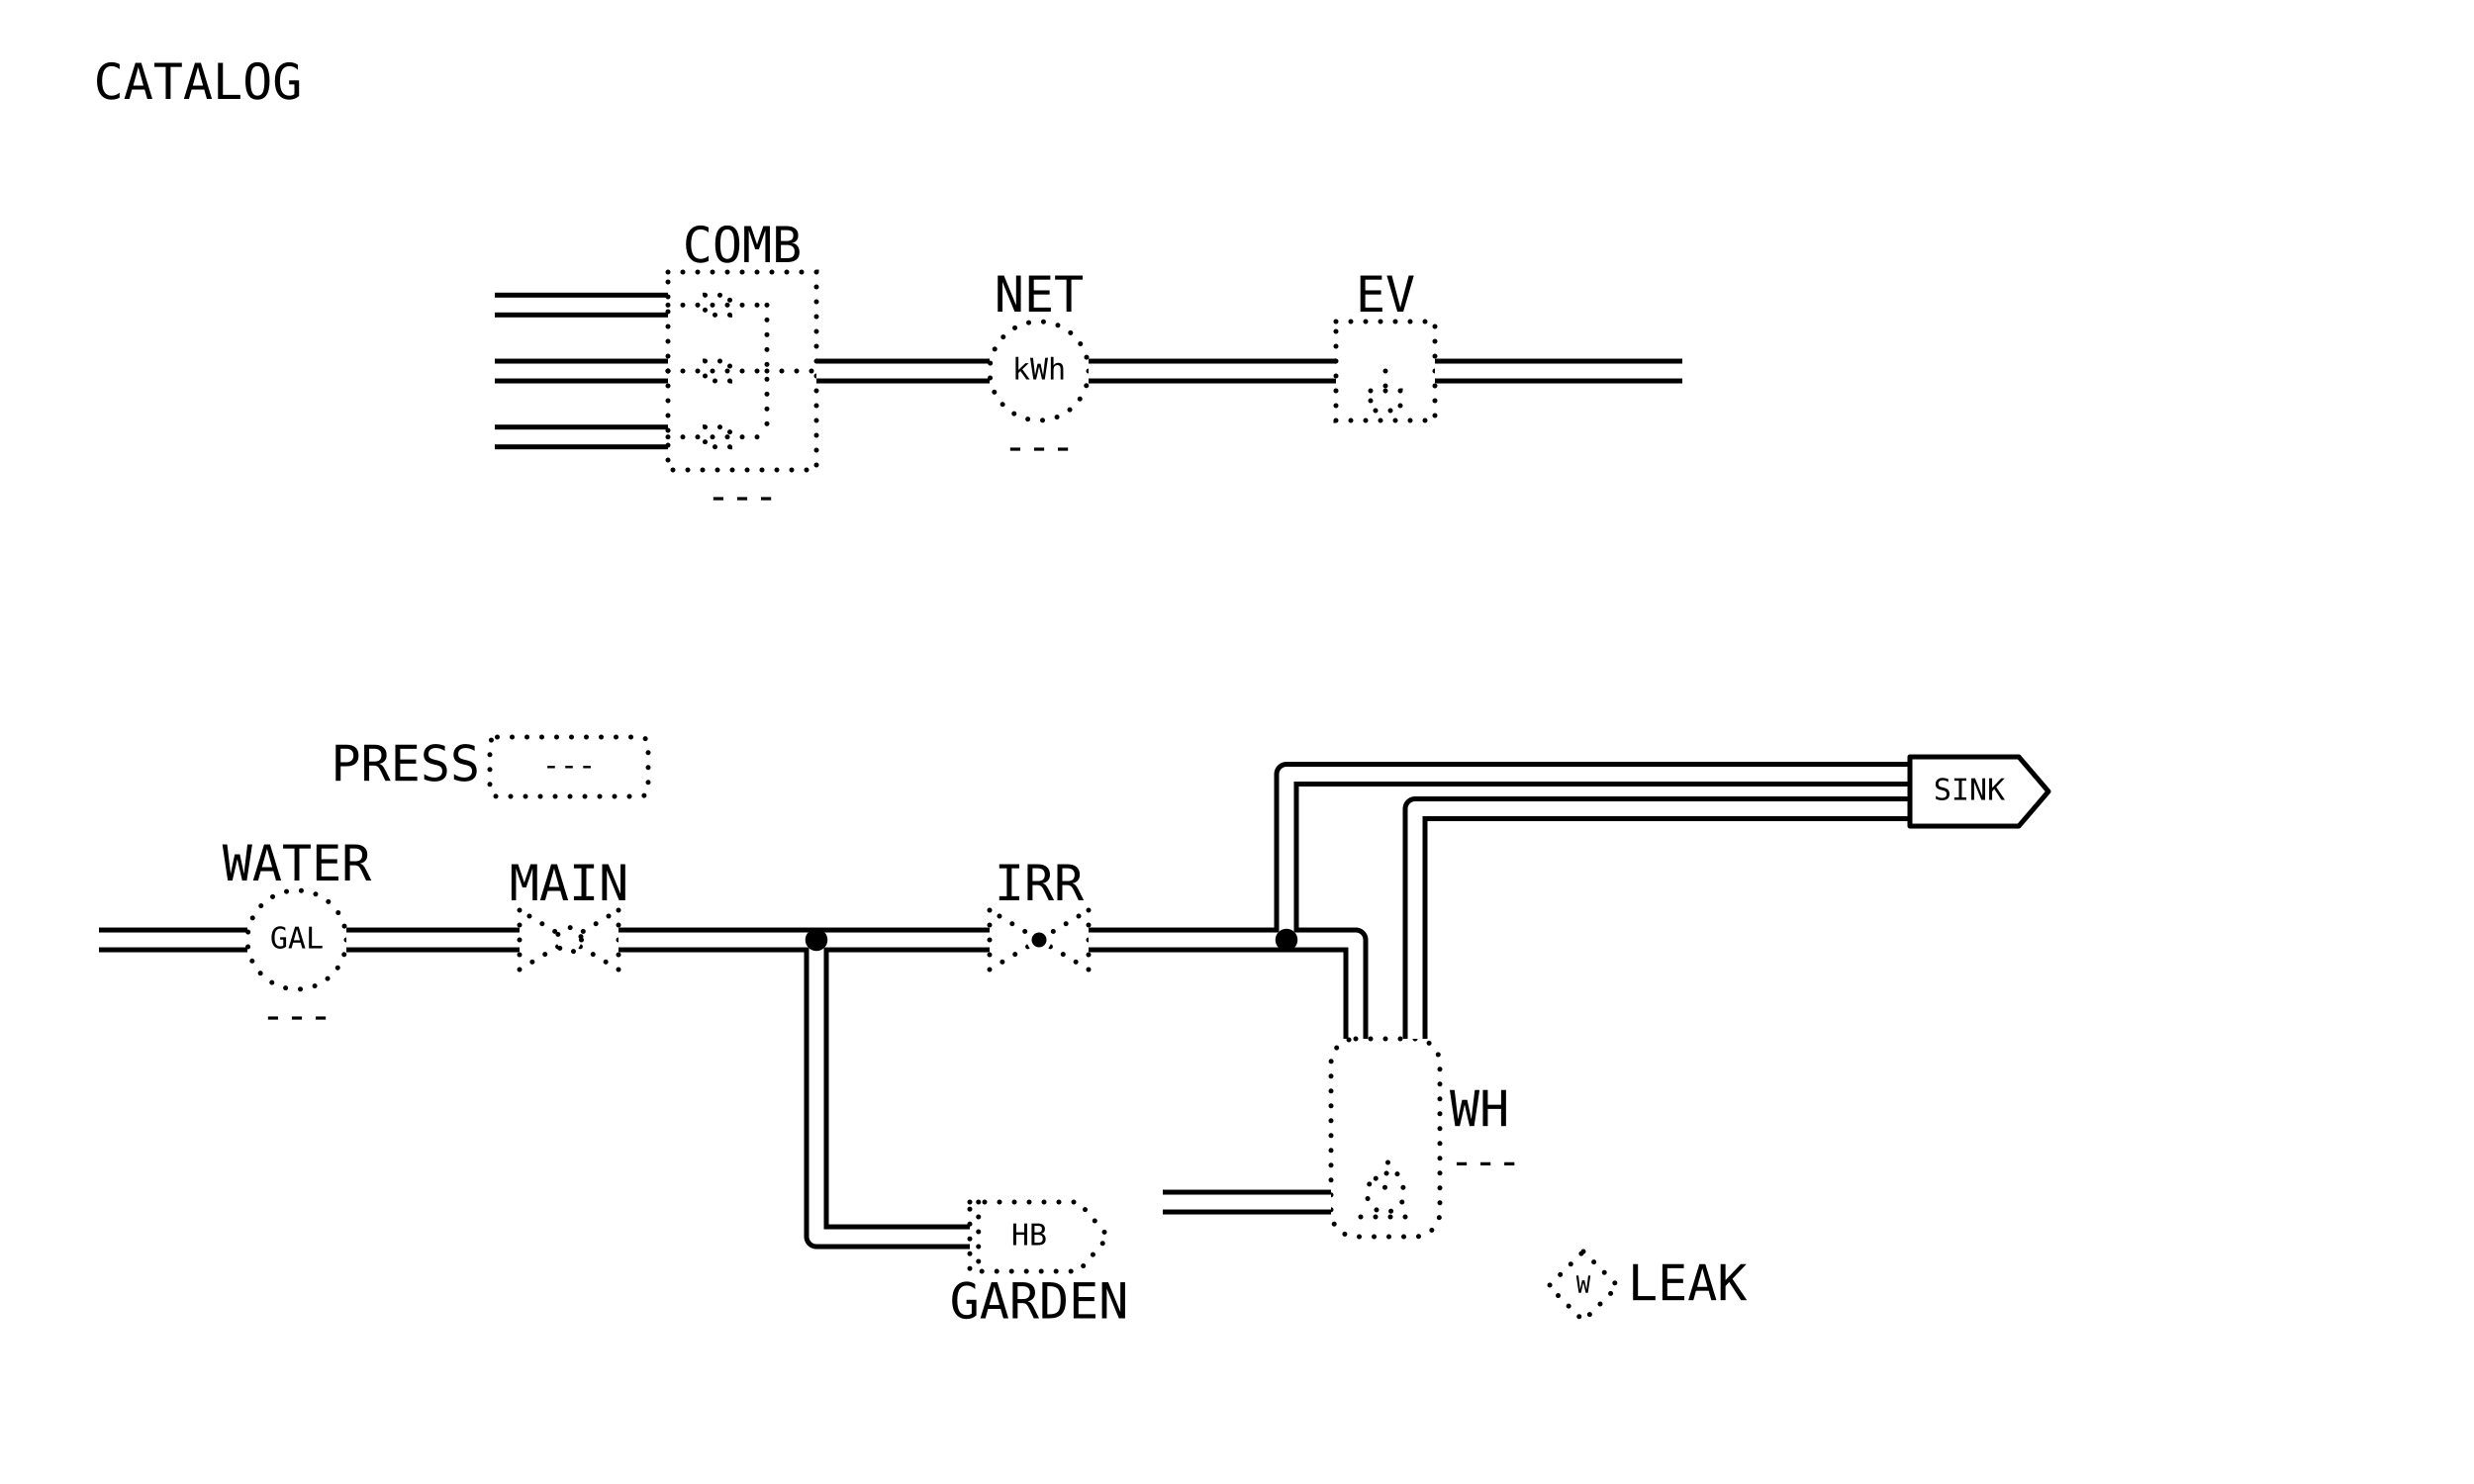
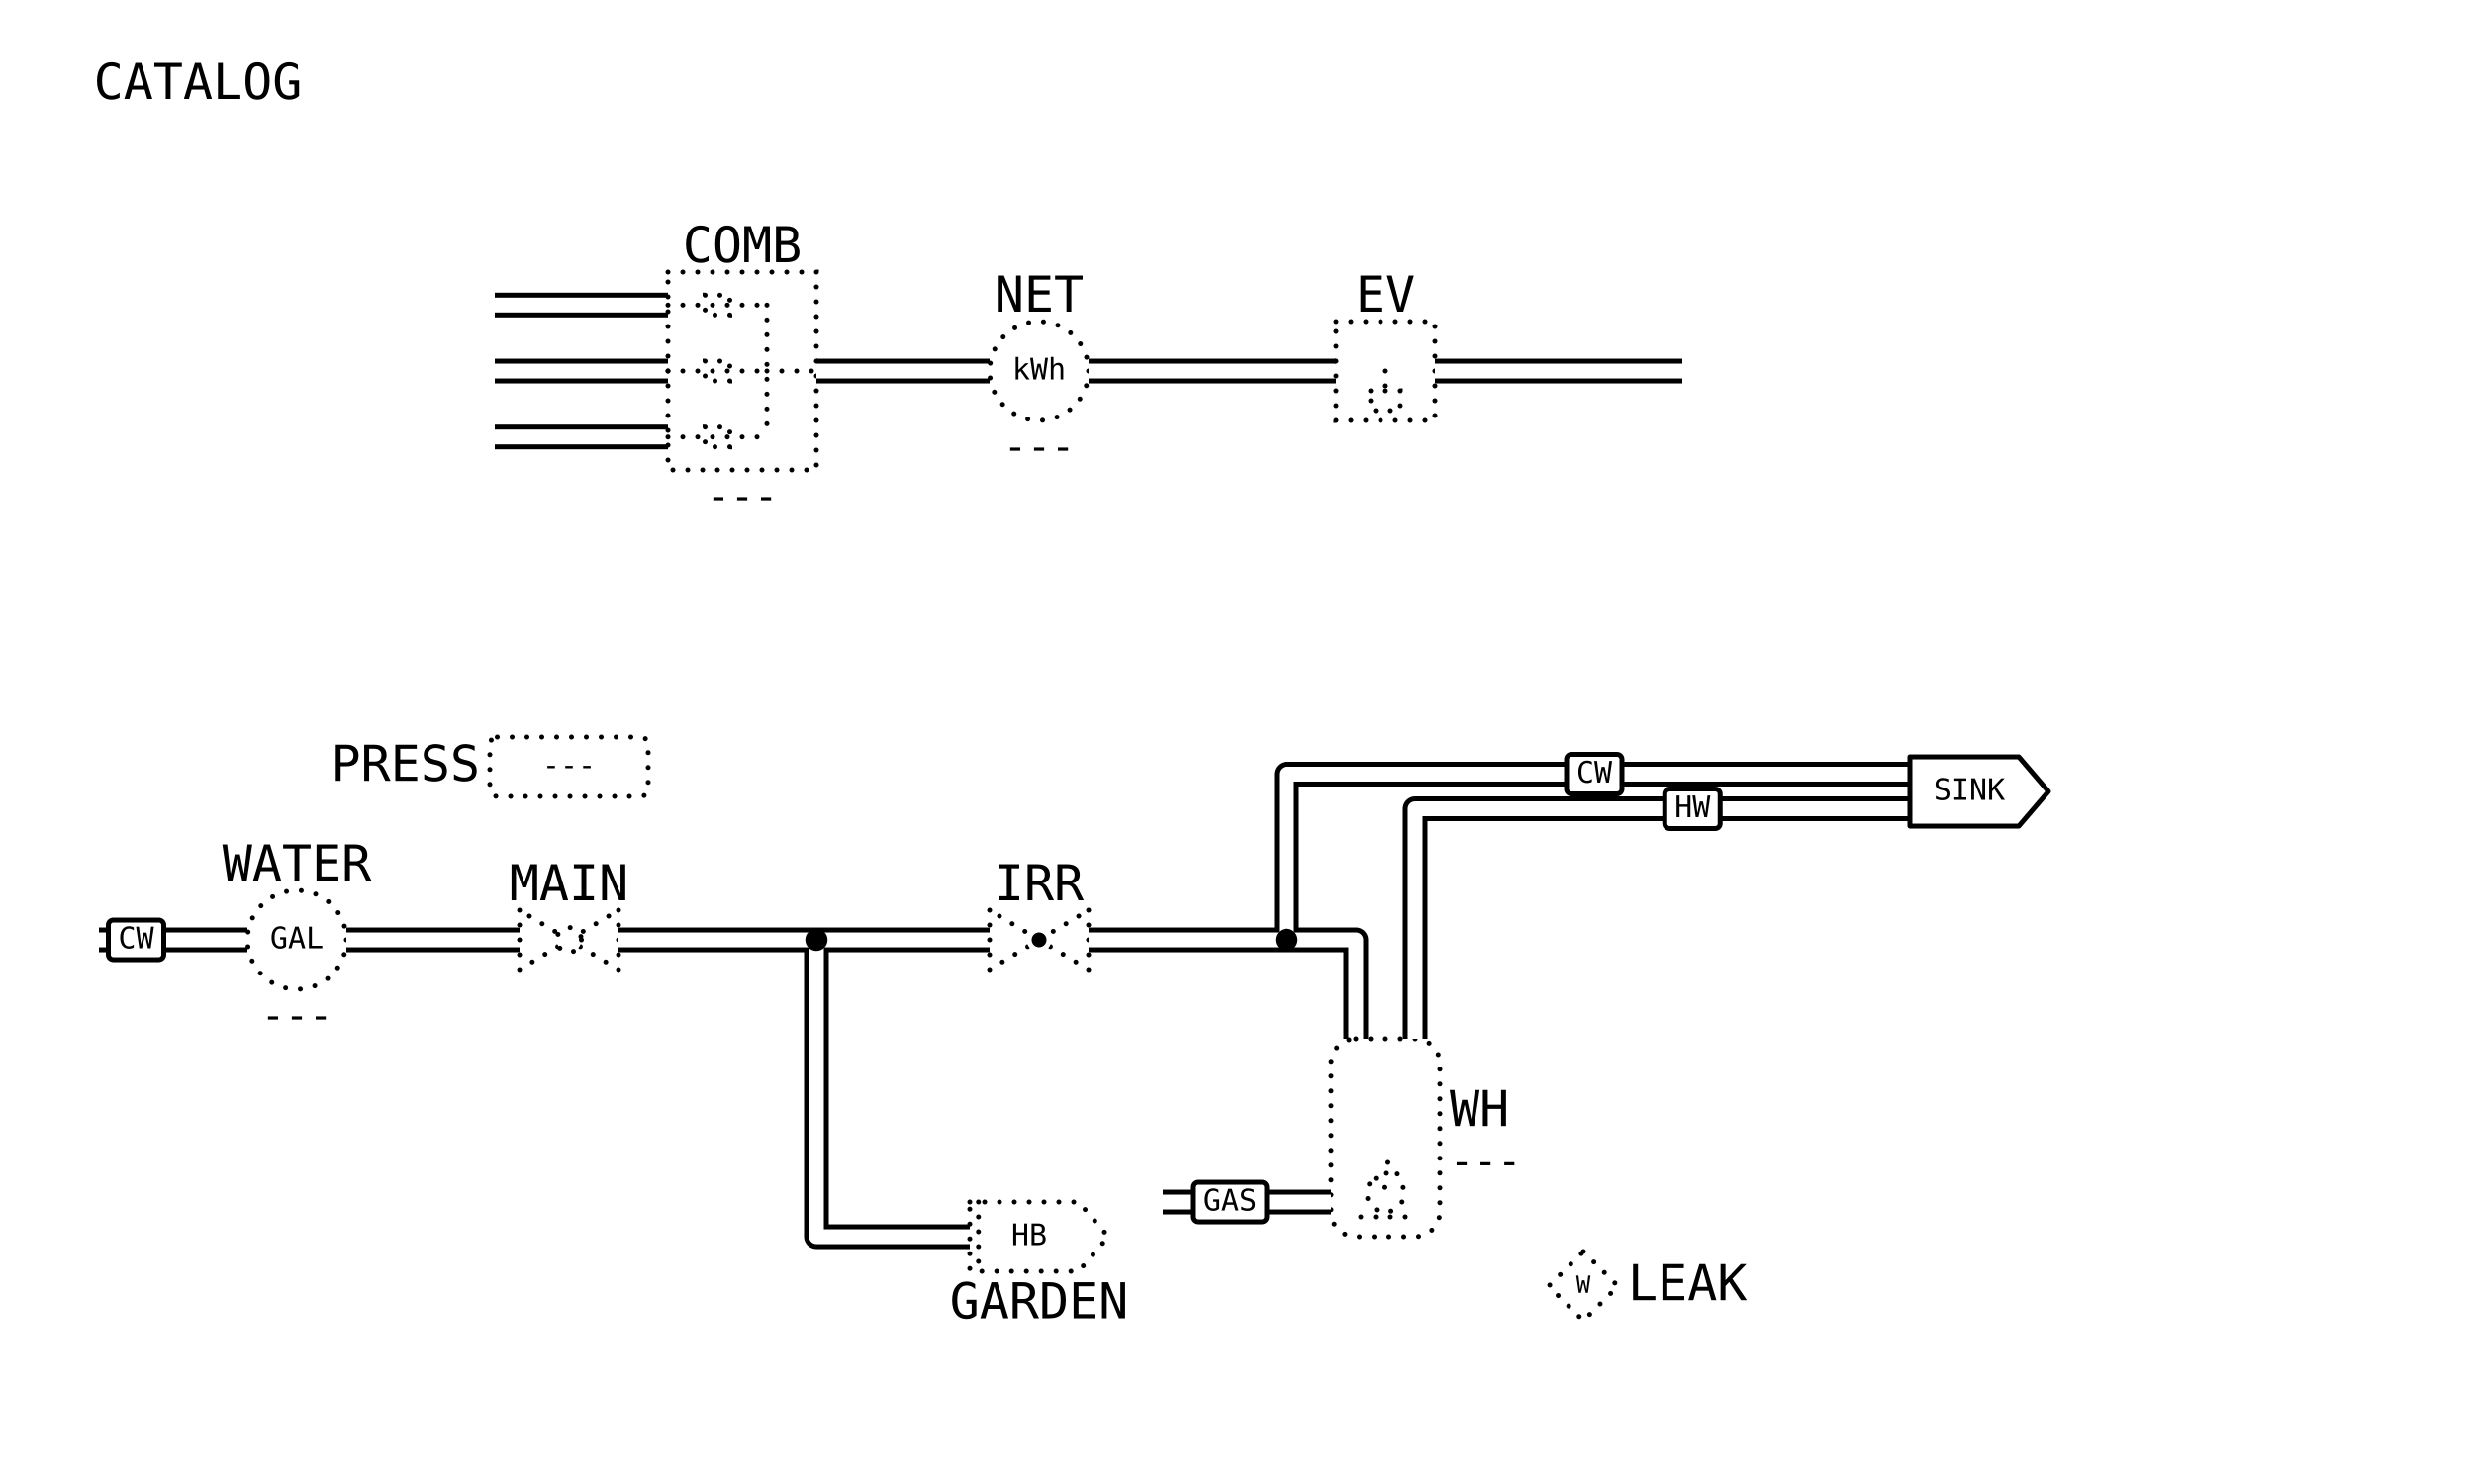
<svg xmlns="http://www.w3.org/2000/svg" viewBox="0 0 1000 600" width="1280" height="768" data-page="catalog" data-theme="eink_mono">
  <rect x="0" y="0" width="1000" height="600" fill="#ffffff" />
  <g id="casings">
    <g data-for="branch_a">
      <polyline points="200,123.33 200,123.33 270,123.33" fill="none" stroke="#000000" stroke-width="10" stroke-linejoin="round" />
    </g>
    <g data-for="branch_b">
      <polyline points="200,150 270,150" fill="none" stroke="#000000" stroke-width="10" stroke-linejoin="round" />
    </g>
    <g data-for="branch_c">
      <polyline points="200,176.67 200,176.67 270,176.67" fill="none" stroke="#000000" stroke-width="10" stroke-linejoin="round" />
    </g>
    <g data-for="to_meter">
      <polyline points="330,150 400,150" fill="none" stroke="#000000" stroke-width="10" stroke-linejoin="round" />
    </g>
    <g data-for="to_circuit">
      <polyline points="440,150 540,150" fill="none" stroke="#000000" stroke-width="10" stroke-linejoin="round" />
    </g>
    <g data-for="to_load">
      <polyline points="580,150 680,150" fill="none" stroke="#000000" stroke-width="10" stroke-linejoin="round" />
    </g>
    <g data-for="service">
      <polyline points="40,380 100,380" fill="none" stroke="#000000" stroke-width="10" stroke-linejoin="round" />
    </g>
    <g data-for="to_main">
      <polyline points="140,380 210,380" fill="none" stroke="#000000" stroke-width="10" stroke-linejoin="round" />
    </g>
    <g data-for="to_branch">
      <polyline points="250,380 330,380" fill="none" stroke="#000000" stroke-width="10" stroke-linejoin="round" />
    </g>
    <g data-for="to_irrigation">
      <polyline points="330,380 400,380" fill="none" stroke="#000000" stroke-width="10" stroke-linejoin="round" />
    </g>
    <g data-for="to_tee">
      <polyline points="440,380 520,380" fill="none" stroke="#000000" stroke-width="10" stroke-linejoin="round" />
    </g>
    <g data-for="to_heater">
      <polyline points="520,380 548,380 548,420" fill="none" stroke="#000000" stroke-width="10" stroke-linejoin="round" />
    </g>
    <g data-for="to_sink">
      <polyline points="520,380 520,313 772,313" fill="none" stroke="#000000" stroke-width="10" stroke-linejoin="round" />
    </g>
    <g data-for="gas">
      <polyline points="470,486 538,486" fill="none" stroke="#000000" stroke-width="10" stroke-linejoin="round" />
    </g>
    <g data-for="hot">
      <polyline points="572,420 572,327 772,327" fill="none" stroke="#000000" stroke-width="10" stroke-linejoin="round" />
    </g>
    <g data-for="to_garden">
      <polyline points="330,380 330,500 392,500" fill="none" stroke="#000000" stroke-width="10" stroke-linejoin="round" />
    </g>
  </g>
  <g id="title">
    <text x="80" y="40" text-anchor="middle" font-family="DejaVu Sans Mono, monospace" font-size="20" fill="#000000">CATALOG</text>
  </g>
  <g id="branch_a">
    <polyline points="200,123.33 200,123.33 270,123.33" fill="none" stroke="#ffffff" stroke-width="6" stroke-linejoin="round" />
  </g>
  <g id="branch_b">
    <polyline points="200,150 270,150" fill="none" stroke="#ffffff" stroke-width="6" stroke-linejoin="round" />
  </g>
  <g id="branch_c">
    <polyline points="200,176.67 200,176.67 270,176.67" fill="none" stroke="#ffffff" stroke-width="6" stroke-linejoin="round" />
  </g>
  <g id="combiner">
    <rect x="270" y="110" width="60" height="80" fill="none" stroke="#000000" stroke-width="2" stroke-dasharray="0 6" stroke-linecap="round" />
    <line x1="270" y1="123.33" x2="310" y2="123.33" stroke="#000000" stroke-width="2" stroke-dasharray="0 6" stroke-linecap="round" />
    <rect x="285" y="119.33" width="10" height="8" fill="none" stroke="#000000" stroke-width="2" stroke-dasharray="0 6" stroke-linecap="round" />
    <line x1="270" y1="150" x2="310" y2="150" stroke="#000000" stroke-width="2" stroke-dasharray="0 6" stroke-linecap="round" />
    <rect x="285" y="146" width="10" height="8" fill="none" stroke="#000000" stroke-width="2" stroke-dasharray="0 6" stroke-linecap="round" />
    <line x1="270" y1="176.67" x2="310" y2="176.67" stroke="#000000" stroke-width="2" stroke-dasharray="0 6" stroke-linecap="round" />
    <rect x="285" y="172.67" width="10" height="8" fill="none" stroke="#000000" stroke-width="2" stroke-dasharray="0 6" stroke-linecap="round" />
    <line x1="310" y1="123.33" x2="310" y2="176.67" stroke="#000000" stroke-width="2" stroke-dasharray="0 6" stroke-linecap="round" />
    <line x1="310" y1="150" x2="330" y2="150" stroke="#000000" stroke-width="2" stroke-dasharray="0 6" stroke-linecap="round" />
    <text x="300" y="106" text-anchor="middle" font-family="DejaVu Sans Mono, monospace" font-size="20" fill="#000000">COMB</text>
    <text x="300" y="206" text-anchor="middle" font-family="DejaVu Sans Mono, monospace" font-size="16" fill="#000000">---</text>
  </g>
  <g id="to_meter">
    <polyline points="330,150 400,150" fill="none" stroke="#ffffff" stroke-width="6" stroke-linejoin="round" />
  </g>
  <g id="net_meter">
    <circle cx="420" cy="150" r="20" fill="none" stroke="#000000" stroke-width="2" stroke-dasharray="0 6" stroke-linecap="round" />
    <text x="420" y="150" text-anchor="middle" dominant-baseline="middle" font-family="DejaVu Sans Mono, monospace" font-size="12" fill="#000000">kWh</text>
    <text x="420" y="126" text-anchor="middle" font-family="DejaVu Sans Mono, monospace" font-size="20" fill="#000000">NET</text>
    <text x="420" y="186" text-anchor="middle" font-family="DejaVu Sans Mono, monospace" font-size="16" fill="#000000">---</text>
  </g>
  <g id="to_circuit">
    <polyline points="440,150 540,150" fill="none" stroke="#ffffff" stroke-width="6" stroke-linejoin="round" />
  </g>
  <g id="ev_circuit">
    <g>
      <rect x="540" y="130" width="40" height="40" fill="none" stroke="#000000" stroke-width="2" stroke-dasharray="0 6" stroke-linecap="round" />
      <line x1="560" y1="150" x2="560" y2="158" stroke="#000000" stroke-width="2" stroke-dasharray="0 6" stroke-linecap="round" />
      <rect x="554" y="158" width="12" height="8" fill="none" stroke="#000000" stroke-width="2" stroke-dasharray="0 6" stroke-linecap="round" />
    </g>
    <text x="560" y="126" text-anchor="middle" font-family="DejaVu Sans Mono, monospace" font-size="20" fill="#000000">EV</text>
  </g>
  <g id="to_load">
    <polyline points="580,150 680,150" fill="none" stroke="#ffffff" stroke-width="6" stroke-linejoin="round" />
  </g>
  <g id="service">
    <polyline points="40,380 100,380" fill="none" stroke="#ffffff" stroke-width="6" stroke-linejoin="round" />
+     <rect x="43.8" y="372" width="22.4" height="16" rx="2" fill="#ffffff" stroke="#000000" stroke-width="2" />
+     <text x="55" y="380" text-anchor="middle" dominant-baseline="middle" font-family="DejaVu Sans Mono, monospace" font-size="12" fill="#000000">CW</text>
  </g>
  <g id="water_meter">
    <circle cx="120" cy="380" r="20" fill="none" stroke="#000000" stroke-width="2" stroke-dasharray="0 6" stroke-linecap="round" />
    <text x="120" y="380" text-anchor="middle" dominant-baseline="middle" font-family="DejaVu Sans Mono, monospace" font-size="12" fill="#000000">GAL</text>
    <text x="120" y="356" text-anchor="middle" font-family="DejaVu Sans Mono, monospace" font-size="20" fill="#000000">WATER</text>
    <text x="120" y="416" text-anchor="middle" font-family="DejaVu Sans Mono, monospace" font-size="16" fill="#000000">---</text>
  </g>
  <g id="to_main">
    <polyline points="140,380 210,380" fill="none" stroke="#ffffff" stroke-width="6" stroke-linejoin="round" />
  </g>
  <g id="main_valve">
    <g>
      <polygon points="210,368 210,392 230,380" fill="none" stroke-linejoin="round" stroke="#000000" stroke-width="2" stroke-dasharray="0 6" stroke-linecap="round" />
      <polygon points="250,368 250,392 230,380" fill="none" stroke-linejoin="round" stroke="#000000" stroke-width="2" stroke-dasharray="0 6" stroke-linecap="round" />
      <circle cx="230" cy="380" r="5" fill="#ffffff" stroke="#000000" stroke-width="2" stroke-dasharray="0 6" stroke-linecap="round" />
    </g>
    <text x="230" y="364" text-anchor="middle" font-family="DejaVu Sans Mono, monospace" font-size="20" fill="#000000">MAIN</text>
  </g>
  <g id="to_branch">
    <polyline points="250,380 330,380" fill="none" stroke="#ffffff" stroke-width="6" stroke-linejoin="round" />
  </g>
  <g id="to_irrigation">
    <polyline points="330,380 400,380" fill="none" stroke="#ffffff" stroke-width="6" stroke-linejoin="round" />
  </g>
  <g id="irrigation">
    <g>
      <polygon points="400,368 400,392 420,380" fill="none" stroke-linejoin="round" stroke="#000000" stroke-width="2" stroke-dasharray="0 6" stroke-linecap="round" />
      <polygon points="440,368 440,392 420,380" fill="none" stroke-linejoin="round" stroke="#000000" stroke-width="2" stroke-dasharray="0 6" stroke-linecap="round" />
      <circle cx="420" cy="380" r="4" fill="#000000" stroke="#ffffff" stroke-width="2" />
    </g>
    <text x="420" y="364" text-anchor="middle" font-family="DejaVu Sans Mono, monospace" font-size="20" fill="#000000">IRR</text>
  </g>
  <g id="to_tee">
    <polyline points="440,380 520,380" fill="none" stroke="#ffffff" stroke-width="6" stroke-linejoin="round" />
  </g>
  <g id="to_heater">
    <polyline points="520,380 548,380 548,420" fill="none" stroke="#ffffff" stroke-width="6" stroke-linejoin="round" />
  </g>
  <g id="to_sink">
    <polyline points="520,380 520,313 772,313" fill="none" stroke="#ffffff" stroke-width="6" stroke-linejoin="round" />
+     <rect x="633.2" y="305" width="22.4" height="16" rx="2" fill="#ffffff" stroke="#000000" stroke-width="2" />
+     <text x="644.4" y="313" text-anchor="middle" dominant-baseline="middle" font-family="DejaVu Sans Mono, monospace" font-size="12" fill="#000000">CW</text>
  </g>
  <g id="heater">
    <rect x="538" y="420" width="44" height="80" rx="10" fill="none" stroke="#000000" stroke-width="2" stroke-dasharray="0 6" stroke-linecap="round" />
    <path d="M561 470 C569 478 569 486 564 489 Q560 491 556 489 C551 486 552 479 556 475 C556 479 558 481 560 480 C562 477 559 473 561 470 Z" fill="none" stroke-linejoin="round" stroke="#000000" stroke-width="2" stroke-dasharray="0 6" stroke-linecap="round" />
    <line x1="550" y1="492" x2="570" y2="492" stroke="#000000" stroke-width="2" stroke-dasharray="0 6" stroke-linecap="round" />
    <text x="586" y="449.6" text-anchor="start" dominant-baseline="middle" font-family="DejaVu Sans Mono, monospace" font-size="20" fill="#000000">WH</text>
    <text x="586" y="470.4" text-anchor="start" dominant-baseline="middle" font-family="DejaVu Sans Mono, monospace" font-size="16" fill="#000000">---</text>
  </g>
  <g id="gas">
    <polyline points="470,486 538,486" fill="none" stroke="#ffffff" stroke-width="6" stroke-linejoin="round" />
+     <rect x="482.4" y="478" width="29.6" height="16" rx="2" fill="#ffffff" stroke="#000000" stroke-width="2" />
+     <text x="497.2" y="486" text-anchor="middle" dominant-baseline="middle" font-family="DejaVu Sans Mono, monospace" font-size="12" fill="#000000">GAS</text>
  </g>
  <g id="hot">
    <polyline points="572,420 572,327 772,327" fill="none" stroke="#ffffff" stroke-width="6" stroke-linejoin="round" />
+     <rect x="672.9" y="319" width="22.4" height="16" rx="2" fill="#ffffff" stroke="#000000" stroke-width="2" />
+     <text x="684.1" y="327" text-anchor="middle" dominant-baseline="middle" font-family="DejaVu Sans Mono, monospace" font-size="12" fill="#000000">HW</text>
  </g>
  <g id="to_garden">
    <polyline points="330,380 330,500 392,500" fill="none" stroke="#ffffff" stroke-width="6" stroke-linejoin="round" />
  </g>
  <g id="garden">
    <polygon points="392,486 436,486 448,500 436,514 392,514" fill="none" stroke-linejoin="round" stroke="#000000" stroke-width="2" stroke-dasharray="0 6" stroke-linecap="round" />
    <line x1="395.5" y1="486" x2="395.5" y2="514" stroke="#000000" stroke-width="2" stroke-dasharray="0 6" stroke-linecap="round" />
    <text x="416" y="500" text-anchor="middle" dominant-baseline="middle" font-family="DejaVu Sans Mono, monospace" font-size="12" fill="#000000">HB</text>
    <text x="420" y="533" text-anchor="middle" font-family="DejaVu Sans Mono, monospace" font-size="20" fill="#000000">GARDEN</text>
  </g>
  <g id="sink">
    <polygon points="772,306 816,306 828,320 816,334 772,334" fill="none" stroke-linejoin="round" stroke="#000000" stroke-width="2" />
    <text x="796" y="320" text-anchor="middle" dominant-baseline="middle" font-family="DejaVu Sans Mono, monospace" font-size="12" fill="#000000">SINK</text>
  </g>
  <g id="pressure">
    <rect x="198" y="298" width="64" height="24" rx="3" fill="none" stroke="#000000" stroke-width="2" stroke-dasharray="0 6" stroke-linecap="round" />
    <text x="230" y="310" text-anchor="middle" dominant-baseline="middle" font-family="DejaVu Sans Mono, monospace" font-size="12" fill="#000000">---</text>
    <text x="194" y="310" text-anchor="end" dominant-baseline="middle" font-family="DejaVu Sans Mono, monospace" font-size="20" fill="#000000">PRESS</text>
  </g>
  <g id="leak_basement">
    <polygon points="640,506 654,520 640,534 626,520" fill="none" stroke-linejoin="round" stroke="#000000" stroke-width="2" stroke-dasharray="0 6" stroke-linecap="round" />
    <text x="640" y="520" text-anchor="middle" dominant-baseline="middle" font-family="DejaVu Sans Mono, monospace" font-size="9.6" fill="#000000">W</text>
    <text x="658" y="520" text-anchor="start" dominant-baseline="middle" font-family="DejaVu Sans Mono, monospace" font-size="20" fill="#000000">LEAK</text>
  </g>
  <g id="branch">
    <circle cx="330" cy="380" r="4.5" fill="#000000" />
  </g>
  <g id="tee">
    <circle cx="520" cy="380" r="4.5" fill="#000000" />
  </g>
</svg>
